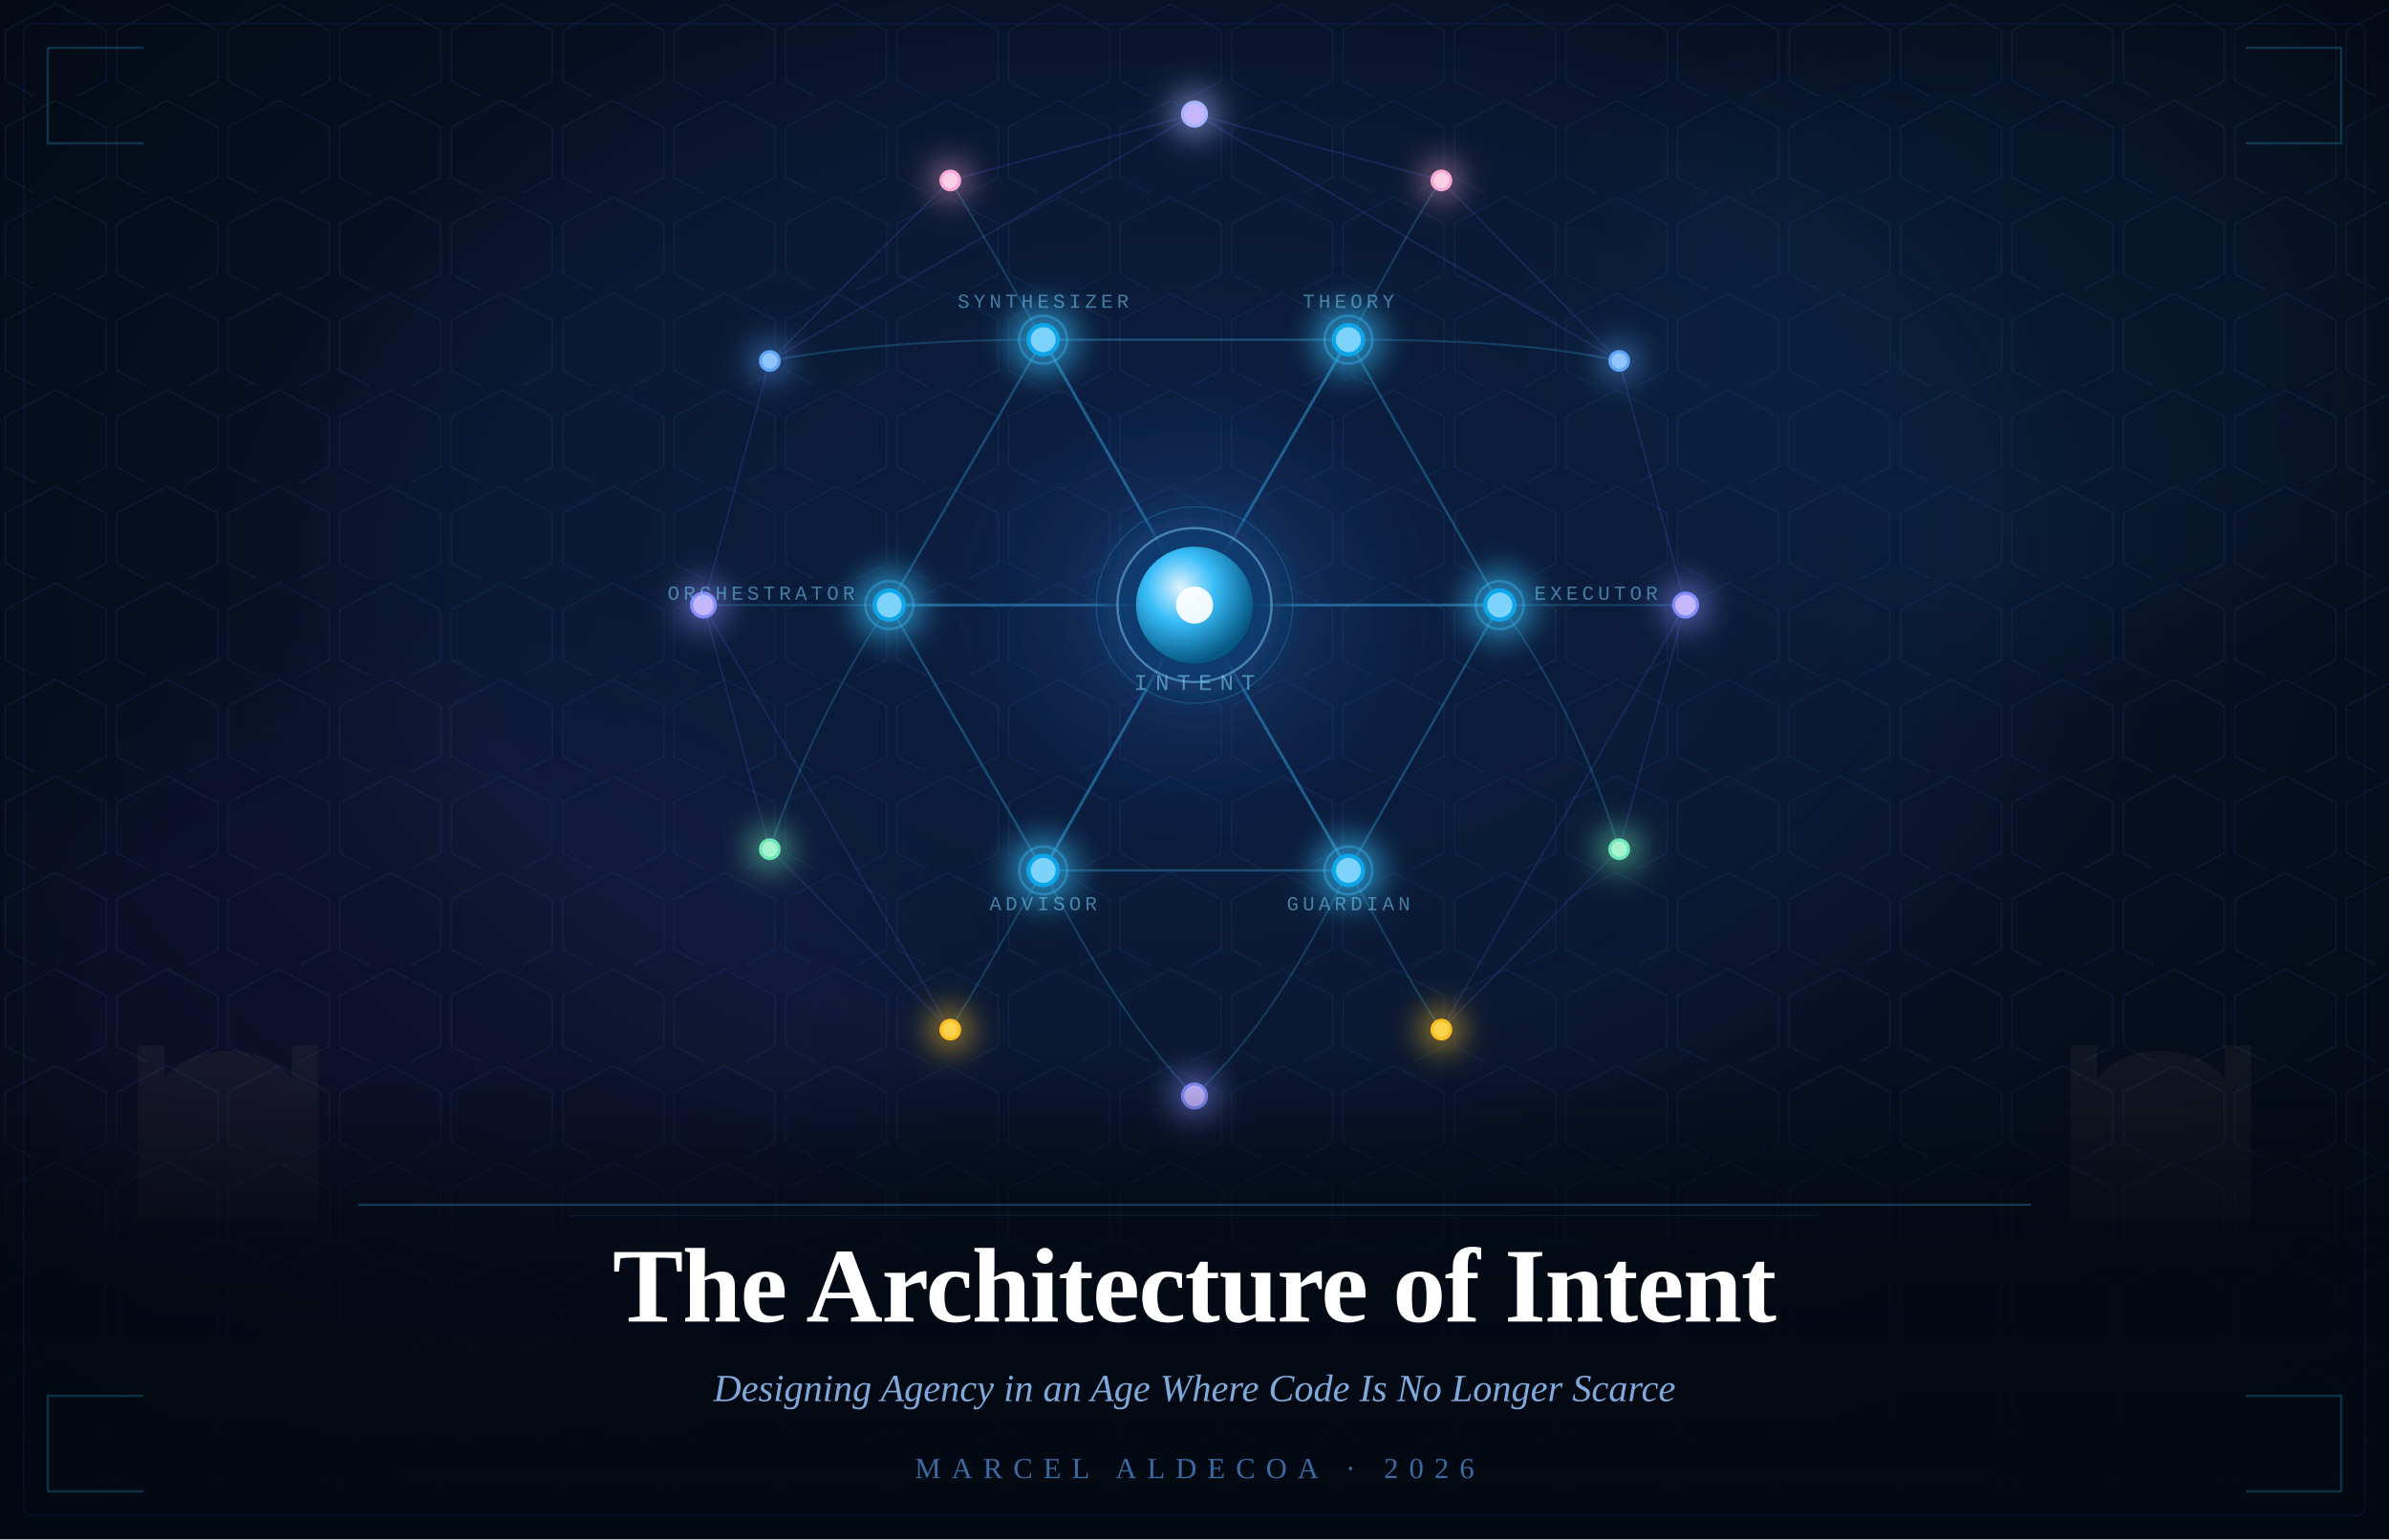
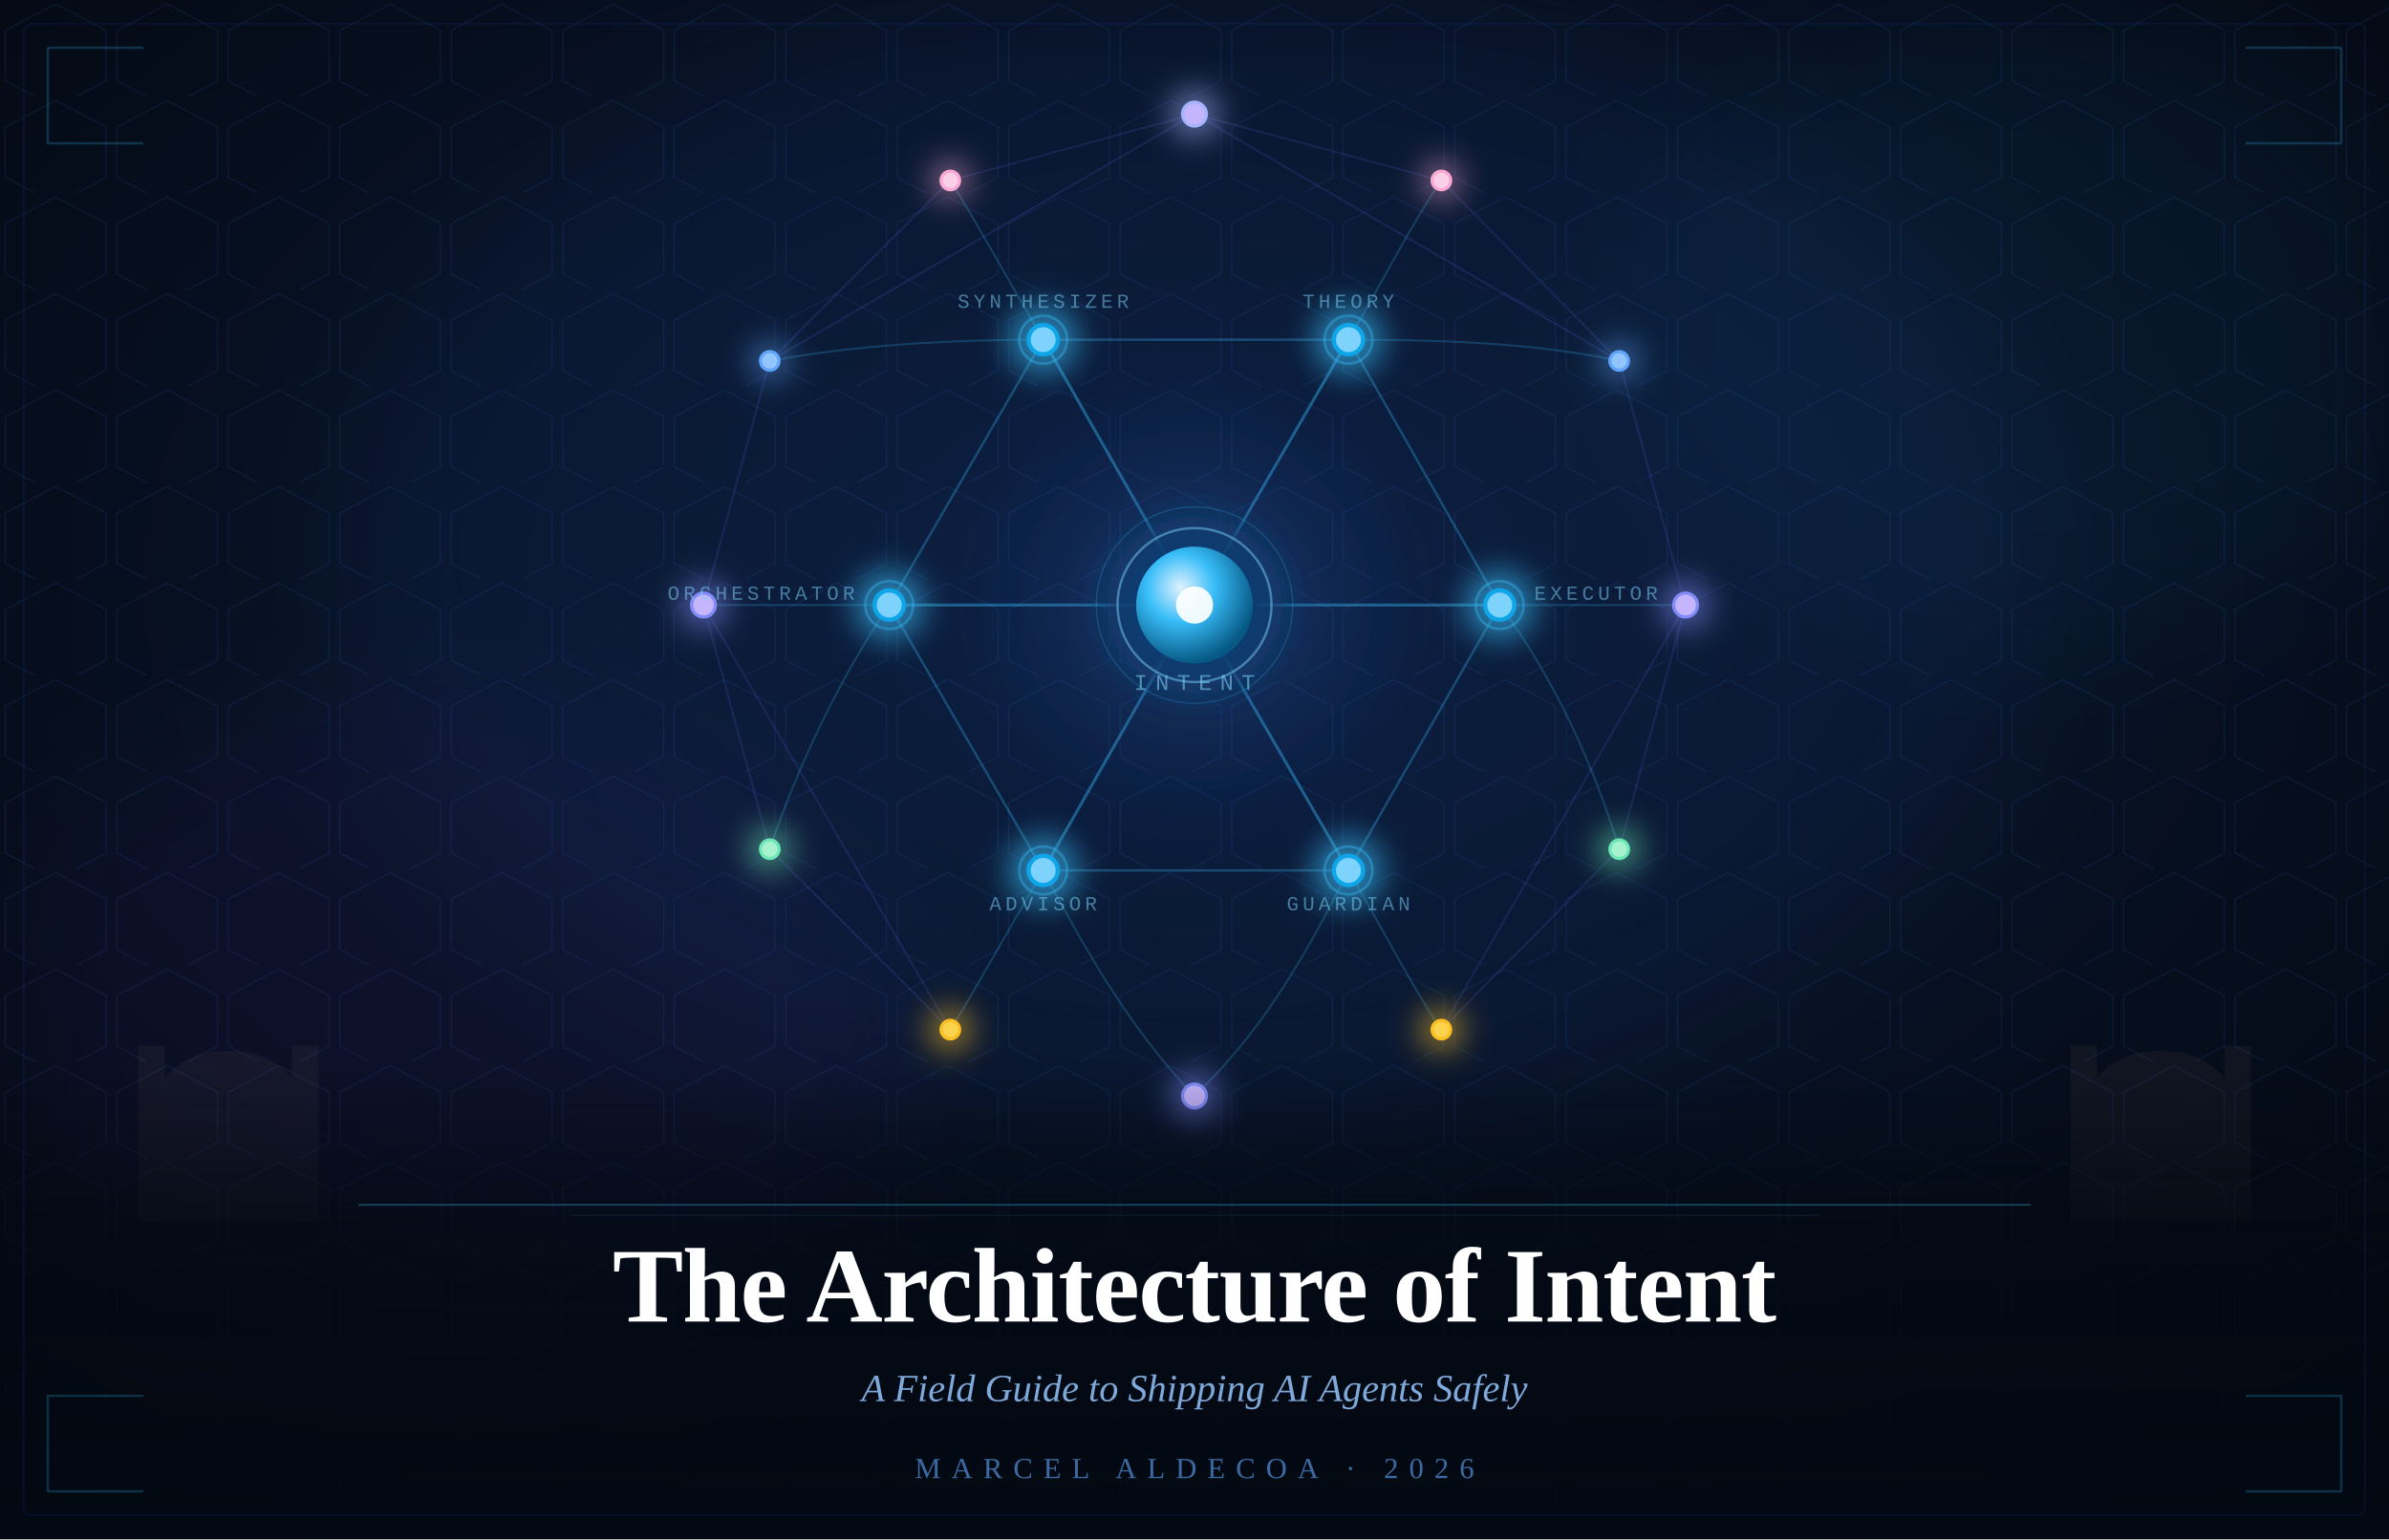
<svg xmlns="http://www.w3.org/2000/svg" viewBox="0 0 900 580" style="width:100%;height:auto;display:block;">
  <defs>
    <radialGradient id="covBg" cx="50%" cy="38%" r="82%">
      <stop offset="0%" stop-color="#0c1e38" />
      <stop offset="58%" stop-color="#060e1e" />
      <stop offset="100%" stop-color="#020609" />
    </radialGradient>
    <radialGradient id="covCore" cx="38%" cy="35%" r="65%">
      <stop offset="0%" stop-color="#e0f2fe" />
      <stop offset="45%" stop-color="#38bdf8" />
      <stop offset="100%" stop-color="#075985" />
    </radialGradient>
    <radialGradient id="covGlow" cx="50%" cy="50%" r="50%">
      <stop offset="0%" stop-color="#7dd3fc" stop-opacity="0.55" />
      <stop offset="38%" stop-color="#3b82f6" stop-opacity="0.18" />
      <stop offset="100%" stop-color="#1d4ed8" stop-opacity="0" />
    </radialGradient>
    <linearGradient id="covTitleFade" x1="0" y1="0" x2="0" y2="1">
      <stop offset="0%" stop-color="#030912" stop-opacity="0" />
      <stop offset="35%" stop-color="#030912" stop-opacity="0.75" />
      <stop offset="100%" stop-color="#030912" stop-opacity="1" />
    </linearGradient>
    <pattern id="covHex" width="42" height="36.37" patternUnits="userSpaceOnUse">
      <polygon points="21,1.5 40,11.5 40,30.5 21,40.5 2,30.5 2,11.5" fill="none" stroke="#3b82f6" stroke-width="0.5" stroke-opacity="0.12" />
    </pattern>
    <filter id="b6" x="-60%" y="-60%" width="220%" height="220%">
      <feGaussianBlur stdDeviation="6" />
    </filter>
    <filter id="b14" x="-80%" y="-80%" width="260%" height="260%">
      <feGaussianBlur stdDeviation="14" />
    </filter>
    <filter id="b22" x="-100%" y="-100%" width="300%" height="300%">
      <feGaussianBlur stdDeviation="22" />
    </filter>
  </defs>
  <rect width="900" height="580" fill="url(#covBg)" />
  <rect width="900" height="580" fill="url(#covHex)" opacity="0.9" />
  <ellipse cx="450" cy="210" rx="320" ry="215" fill="#1a56db" opacity="0.065" filter="url(#b22)" />
  <ellipse cx="165" cy="395" rx="175" ry="135" fill="#7c3aed" opacity="0.05" filter="url(#b22)" />
  <ellipse cx="760" cy="125" rx="155" ry="115" fill="#0ea5e9" opacity="0.05" filter="url(#b22)" />
  <g stroke="#6366f1" stroke-width="0.7" fill="none" opacity="0.17">
    <line x1="635" y1="228" x2="610" y2="320" />
    <line x1="610" y1="320" x2="543" y2="388" />
    <line x1="265" y1="228" x2="290" y2="320" />
    <line x1="290" y1="320" x2="358" y2="388" />
    <line x1="635" y1="228" x2="610" y2="136" />
    <line x1="265" y1="228" x2="290" y2="136" />
    <line x1="450" y1="43" x2="358" y2="68" />
    <line x1="450" y1="43" x2="543" y2="68" />
    <line x1="358" y1="68" x2="290" y2="136" />
    <line x1="543" y1="68" x2="610" y2="136" />
    <line x1="635" y1="228" x2="543" y2="388" />
    <line x1="265" y1="228" x2="358" y2="388" />
    <line x1="450" y1="43" x2="610" y2="136" />
    <line x1="450" y1="43" x2="290" y2="136" />
  </g>
  <g stroke="#38bdf8" stroke-width="0.75" fill="none" opacity="0.22">
    <path d="M 565 228 C 592 228 616 228 635 228" />
    <path d="M 565 228 C 586 256 601 290 610 320" />
    <path d="M 508 328 C 522 352 532 372 543 388" />
    <path d="M 508 328 C 490 364 474 390 450 413" />
    <path d="M 393 328 C 412 364 428 390 450 413" />
    <path d="M 393 328 C 379 352 368 372 358 388" />
    <path d="M 335 228 C 316 256 300 290 290 320" />
    <path d="M 335 228 C 310 228 286 228 265 228" />
    <path d="M 393 128 C 358 128 322 130 290 136" />
    <path d="M 393 128 C 379 104 368 84 358 68" />
    <path d="M 508 128 C 522 104 532 84 543 68" />
    <path d="M 508 128 C 550 128 582 130 610 136" />
  </g>
  <g stroke="#38bdf8" stroke-width="1.1" fill="none" opacity="0.42">
    <line x1="450" y1="228" x2="565" y2="228" />
    <line x1="450" y1="228" x2="508" y2="328" />
    <line x1="450" y1="228" x2="393" y2="328" />
    <line x1="450" y1="228" x2="335" y2="228" />
    <line x1="450" y1="228" x2="393" y2="128" />
    <line x1="450" y1="228" x2="508" y2="128" />
  </g>
  <g stroke="#38bdf8" stroke-width="0.9" fill="none" opacity="0.30">
    <line x1="565" y1="228" x2="508" y2="328" />
    <line x1="508" y1="328" x2="393" y2="328" />
    <line x1="393" y1="328" x2="335" y2="228" />
    <line x1="335" y1="228" x2="393" y2="128" />
    <line x1="393" y1="128" x2="508" y2="128" />
    <line x1="508" y1="128" x2="565" y2="228" />
  </g>
  <g filter="url(#b6)" opacity="0.62">
    <circle cx="635" cy="228" r="9" fill="#818cf8" />
    <circle cx="610" cy="320" r="8" fill="#6ee7b7" />
    <circle cx="543" cy="388" r="8" fill="#fbbf24" />
    <circle cx="450" cy="413" r="9" fill="#818cf8" />
    <circle cx="358" cy="388" r="8" fill="#fbbf24" />
    <circle cx="290" cy="320" r="8" fill="#6ee7b7" />
    <circle cx="265" cy="228" r="9" fill="#818cf8" />
    <circle cx="290" cy="136" r="7" fill="#60a5fa" />
    <circle cx="358" cy="68" r="7" fill="#f9a8d4" />
    <circle cx="450" cy="43" r="9" fill="#a5b4fc" />
    <circle cx="543" cy="68" r="7" fill="#f9a8d4" />
    <circle cx="610" cy="136" r="7" fill="#60a5fa" />
  </g>
  <g stroke-width="1.2">
    <circle cx="635" cy="228" r="4.5" fill="#c4b5fd" stroke="#818cf8" />
    <circle cx="610" cy="320" r="3.5" fill="#a7f3d0" stroke="#6ee7b7" />
    <circle cx="543" cy="388" r="3.5" fill="#fcd34d" stroke="#fbbf24" />
    <circle cx="450" cy="413" r="4.5" fill="#c4b5fd" stroke="#818cf8" />
    <circle cx="358" cy="388" r="3.5" fill="#fcd34d" stroke="#fbbf24" />
    <circle cx="290" cy="320" r="3.5" fill="#a7f3d0" stroke="#6ee7b7" />
    <circle cx="265" cy="228" r="4.5" fill="#c4b5fd" stroke="#818cf8" />
    <circle cx="290" cy="136" r="3.5" fill="#93c5fd" stroke="#60a5fa" />
    <circle cx="358" cy="68" r="3.5" fill="#fbcfe8" stroke="#f9a8d4" />
    <circle cx="450" cy="43" r="4.5" fill="#c4b5fd" stroke="#a5b4fc" />
    <circle cx="543" cy="68" r="3.5" fill="#fbcfe8" stroke="#f9a8d4" />
    <circle cx="610" cy="136" r="3.5" fill="#93c5fd" stroke="#60a5fa" />
  </g>
  <g filter="url(#b6)" opacity="0.65">
    <circle cx="565" cy="228" r="13" fill="#38bdf8" />
    <circle cx="508" cy="328" r="13" fill="#38bdf8" />
    <circle cx="393" cy="328" r="13" fill="#38bdf8" />
    <circle cx="335" cy="228" r="13" fill="#38bdf8" />
    <circle cx="393" cy="128" r="13" fill="#38bdf8" />
    <circle cx="508" cy="128" r="13" fill="#38bdf8" />
  </g>
  <g fill="none" stroke="#38bdf8" stroke-width="1" stroke-opacity="0.38">
    <circle cx="565" cy="228" r="9" />
    <circle cx="508" cy="328" r="9" />
    <circle cx="393" cy="328" r="9" />
    <circle cx="335" cy="228" r="9" />
    <circle cx="393" cy="128" r="9" />
    <circle cx="508" cy="128" r="9" />
  </g>
  <g fill="#7dd3fc" stroke="#0ea5e9" stroke-width="1.6">
    <circle cx="565" cy="228" r="5.5" />
    <circle cx="508" cy="328" r="5.5" />
    <circle cx="393" cy="328" r="5.5" />
    <circle cx="335" cy="228" r="5.5" />
    <circle cx="393" cy="128" r="5.5" />
    <circle cx="508" cy="128" r="5.5" />
  </g>
  <g font-family="'Courier New',monospace" font-size="7.5" letter-spacing="1.5" fill="#7dd3fc" opacity="0.52">
    <text x="578" y="226" text-anchor="start">EXECUTOR</text>
    <text x="508" y="343" text-anchor="middle">GUARDIAN</text>
    <text x="393" y="343" text-anchor="middle">ADVISOR</text>
    <text x="322" y="226" text-anchor="end">ORCHESTRATOR</text>
    <text x="393" y="116" text-anchor="middle">SYNTHESIZER</text>
    <text x="508" y="116" text-anchor="middle">THEORY</text>
  </g>
  <circle cx="450" cy="228" r="92" fill="url(#covGlow)" filter="url(#b14)" opacity="0.72" />
  <circle cx="450" cy="228" r="33" fill="#073b6f" filter="url(#b6)" opacity="0.95" />
  <circle cx="450" cy="228" r="22" fill="url(#covCore)" />
  <circle cx="450" cy="228" r="29" fill="none" stroke="#7dd3fc" stroke-width="0.9" stroke-opacity="0.48" />
  <circle cx="450" cy="228" r="37" fill="none" stroke="#38bdf8" stroke-width="0.5" stroke-opacity="0.22" />
  <circle cx="450" cy="228" r="7" fill="white" opacity="0.92" />
  <text x="450" y="260" text-anchor="middle" font-family="'Courier New',monospace" font-size="8.5" letter-spacing="3" fill="#7dd3fc" opacity="0.58">INTENT</text>
  <g fill="#c9a77a" opacity="0.055">
    <path d="M 52 445 Q 52 396 86 396 Q 120 396 120 445 L 120 460 L 52 460 Z" />
    <rect x="52" y="394" width="10" height="66" />
    <rect x="110" y="394" width="10" height="66" />
    <path d="M 780 445 Q 780 396 814 396 Q 848 396 848 445 L 848 460 L 780 460 Z" />
    <rect x="780" y="394" width="10" height="66" />
    <rect x="838" y="394" width="10" height="66" />
  </g>
  <rect x="0" y="404" width="900" height="176" fill="url(#covTitleFade)" />
  <line x1="135" y1="454" x2="765" y2="454" stroke="#38bdf8" stroke-width="0.7" stroke-opacity="0.3" />
  <line x1="215" y1="458" x2="685" y2="458" stroke="#38bdf8" stroke-width="0.3" stroke-opacity="0.15" />
  <text x="450" y="498" text-anchor="middle" font-family="Georgia,'Times New Roman',serif" font-size="40" font-weight="bold" letter-spacing="-0.4" fill="white">The Architecture of Intent</text>
-   <text x="450" y="528" text-anchor="middle" font-family="Georgia,'Times New Roman',serif" font-size="14.5" font-style="italic" fill="#93c5fd" opacity="0.85">Designing Agency in an Age Where Code Is No Longer Scarce</text>
+   <text x="450" y="528" text-anchor="middle" font-family="Georgia,'Times New Roman',serif" font-size="14.5" font-style="italic" fill="#93c5fd" opacity="0.85">A Field Guide to Shipping AI Agents Safely</text>
  <text x="450" y="557" text-anchor="middle" font-family="Georgia,'Times New Roman',serif" font-size="11" letter-spacing="4" fill="#60a5fa" opacity="0.62">MARCEL ALDECOA · 2026</text>
  <g stroke="#38bdf8" stroke-width="0.9" stroke-opacity="0.22" fill="none">
    <polyline points="18,18 18,54 54,54" />
    <polyline points="18,18 54,18" />
    <polyline points="882,18 882,54 846,54" />
    <polyline points="882,18 846,18" />
    <polyline points="18,562 18,526 54,526" />
    <polyline points="18,562 54,562" />
    <polyline points="882,562 882,526 846,526" />
    <polyline points="882,562 846,562" />
  </g>
  <rect x="9" y="9" width="882" height="562" fill="none" stroke="#1d4ed8" stroke-width="0.4" stroke-opacity="0.18" rx="3" />
</svg>
